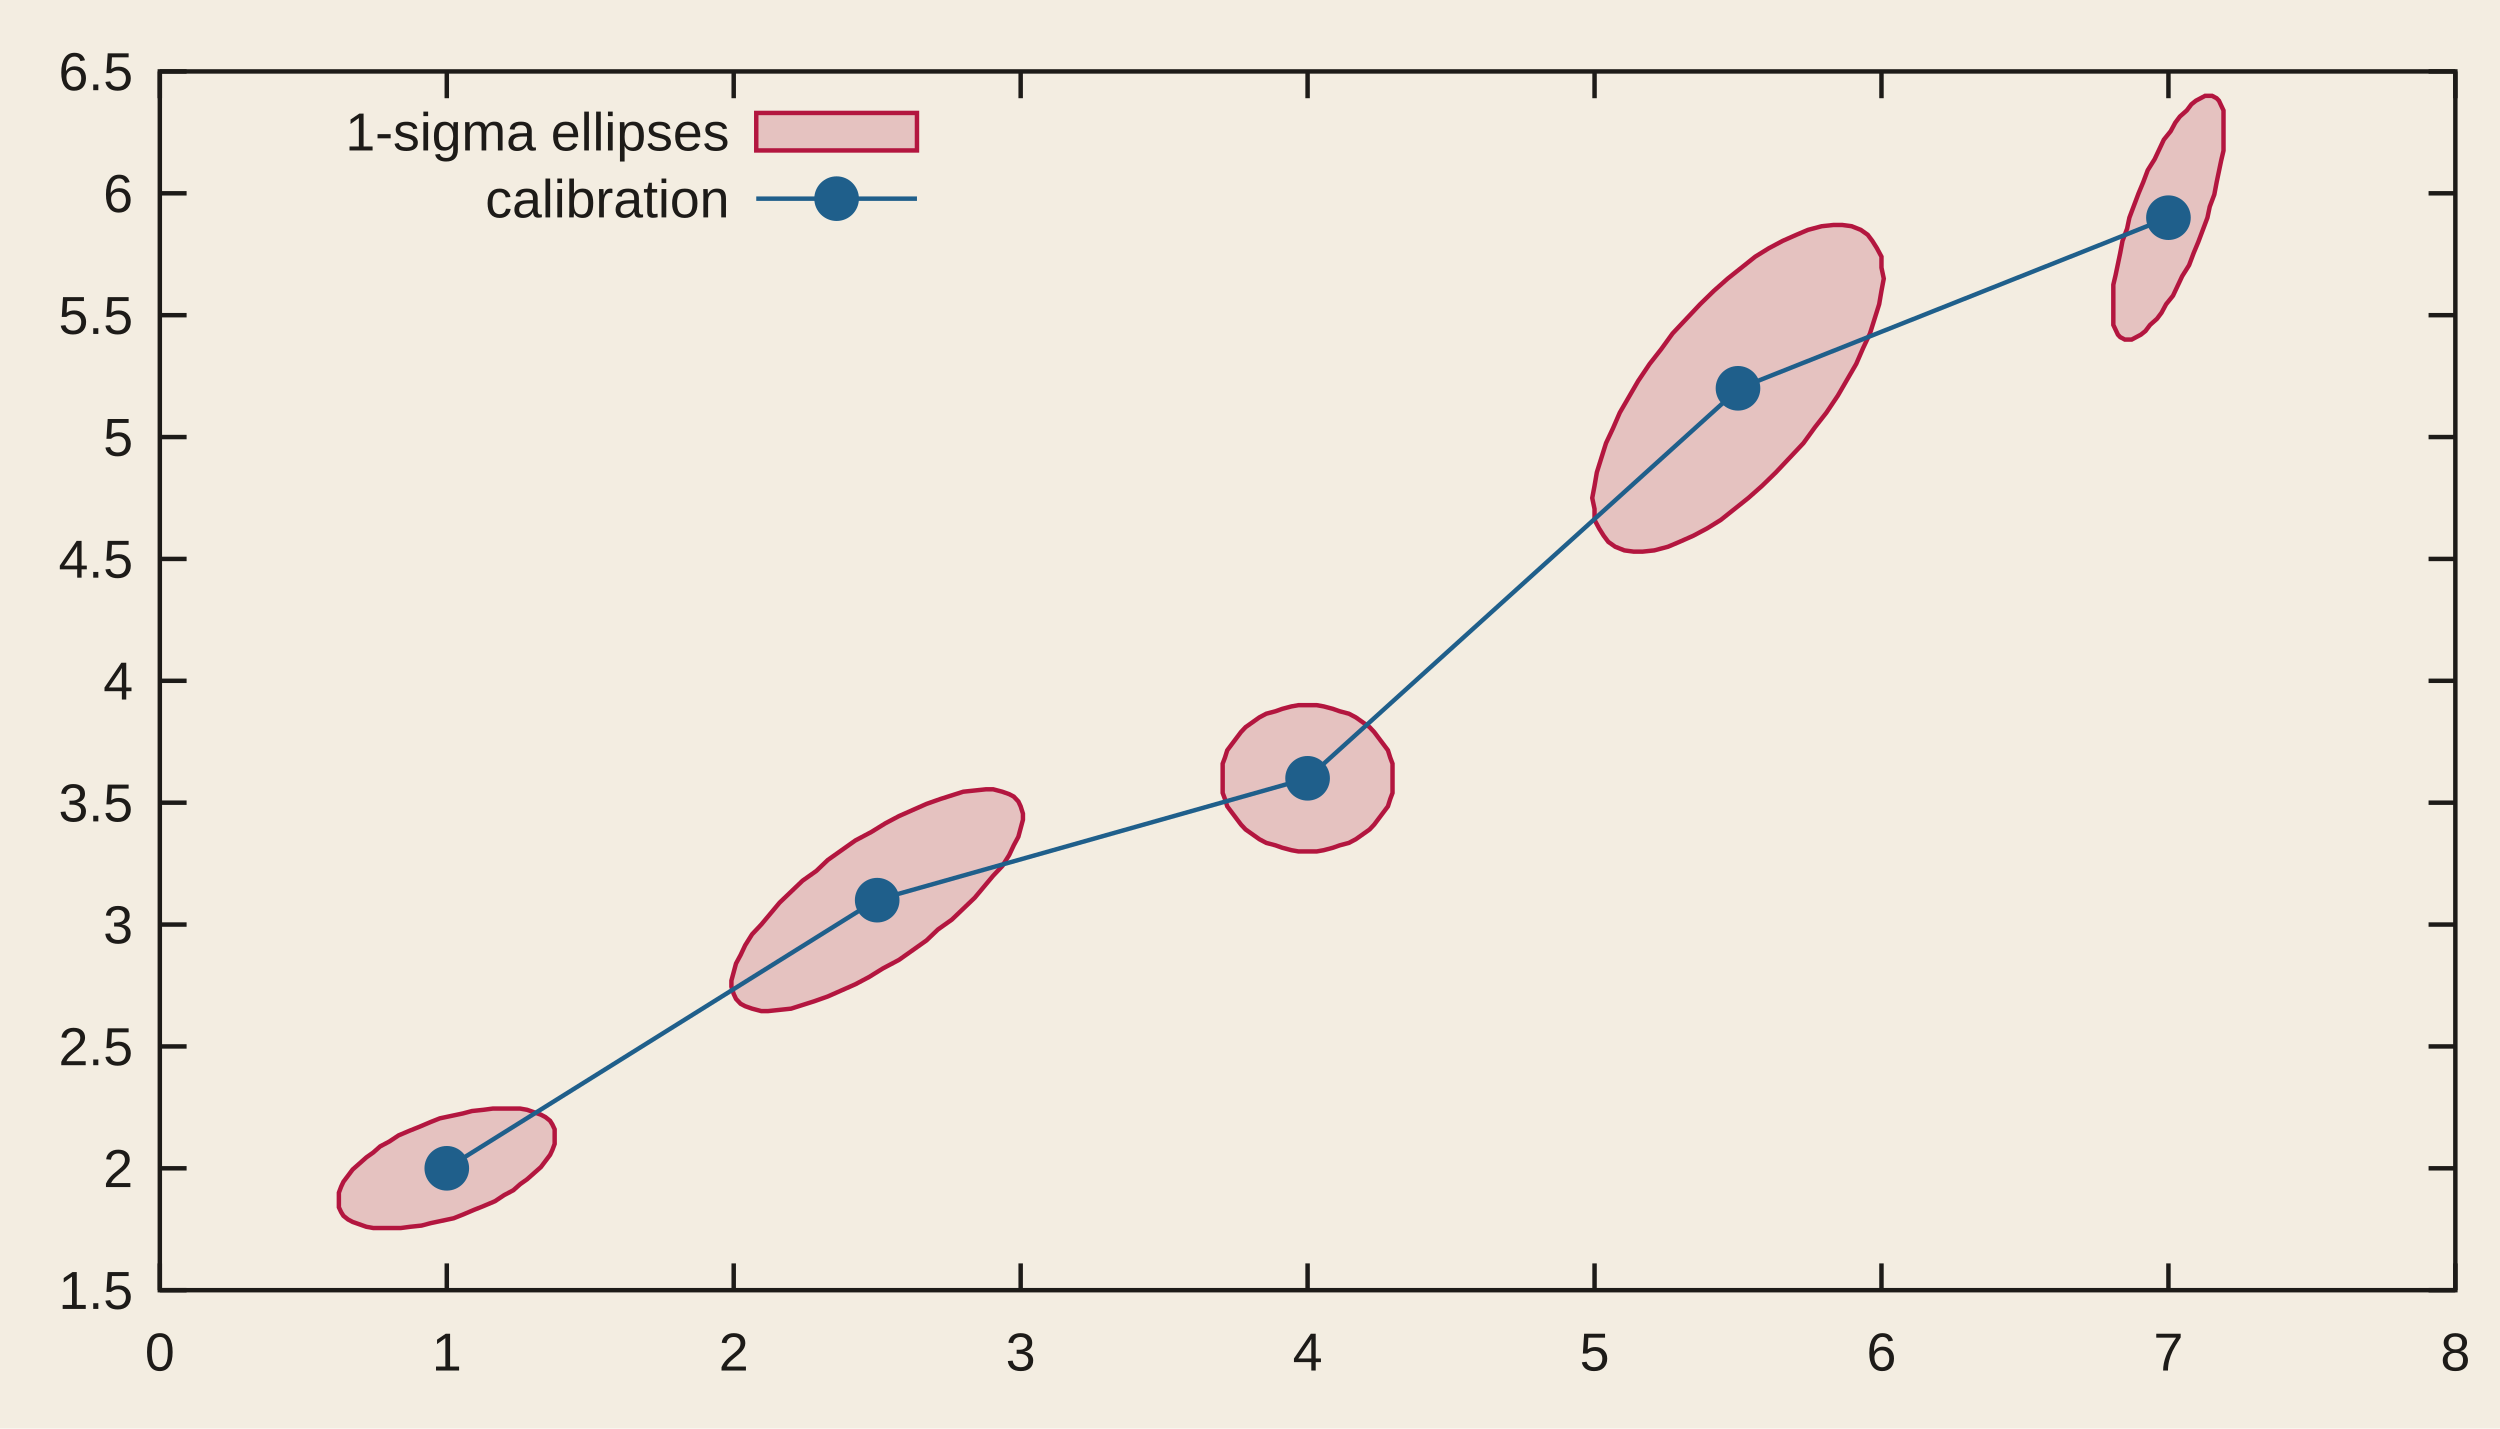
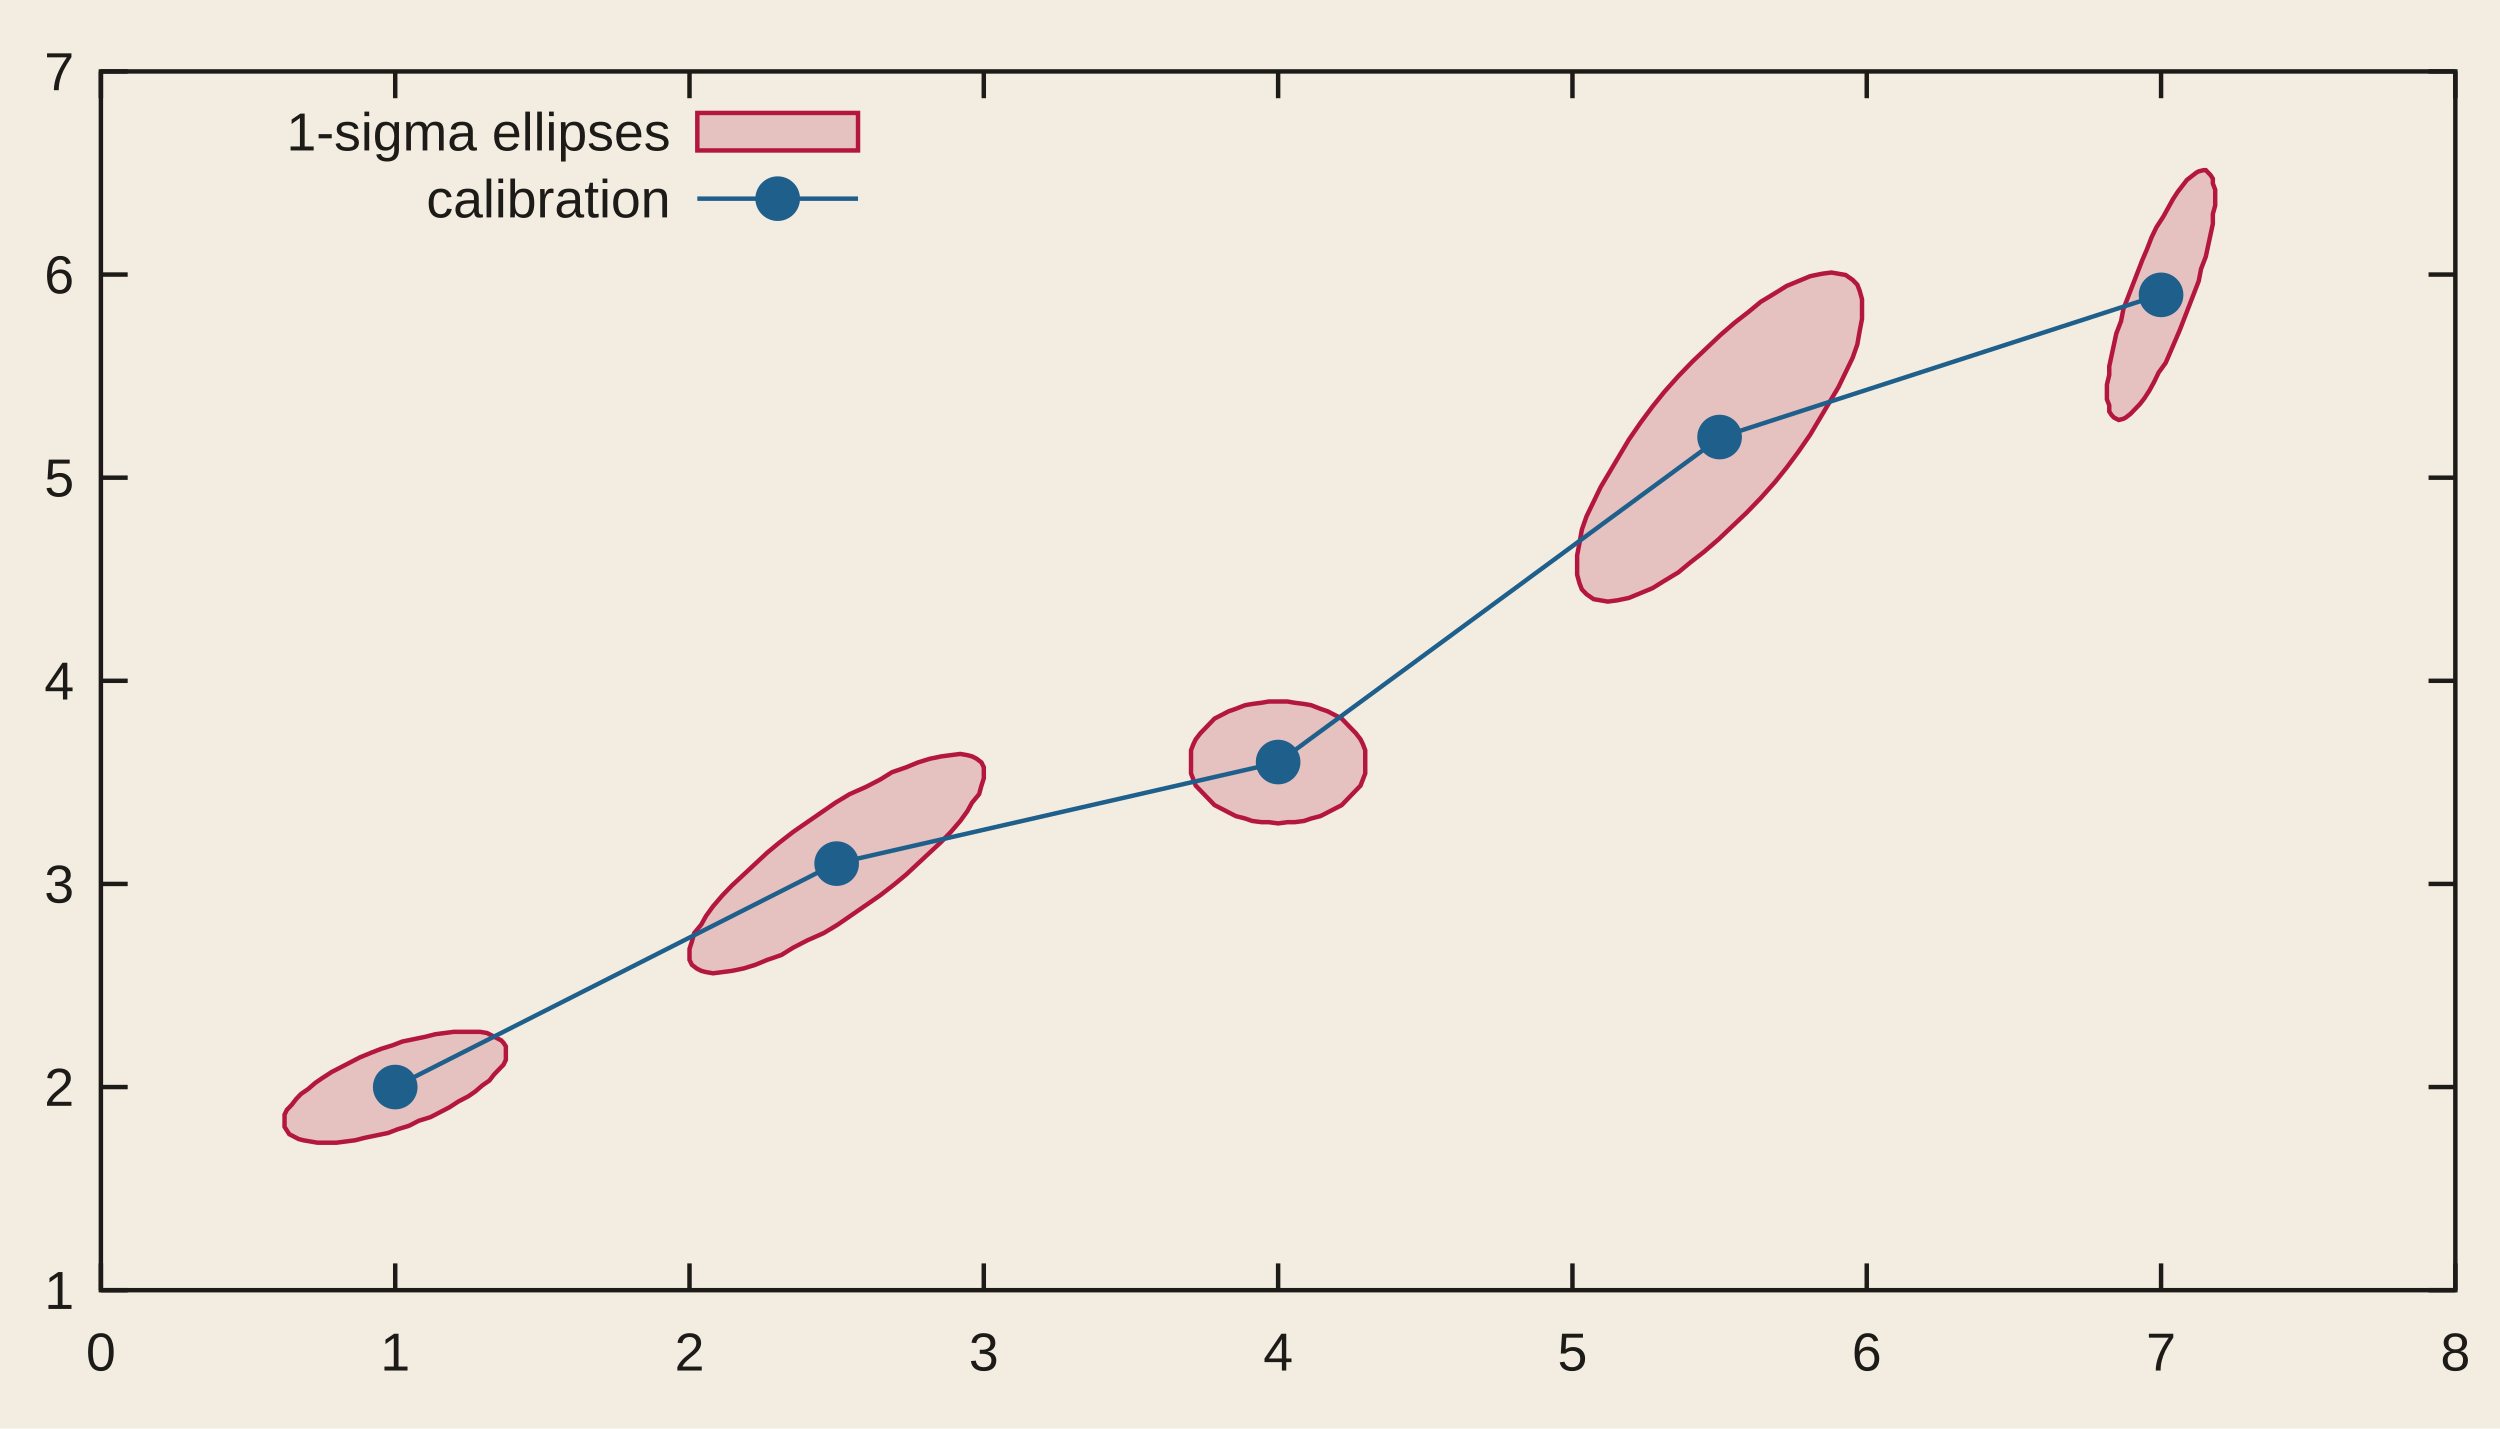
<svg xmlns="http://www.w3.org/2000/svg" width="560" height="320" viewBox="0 0 560 320" font-family="Arial,Helvetica,sans-serif" font-size="12" fill="#1d1b18" data-theme="washi" data-frame="#1d1b18" data-grid-color="#a69a85">
  <rect x="0" y="0" width="560" height="320" fill="#f3ede1" stroke="none" stroke-width="0" />
-   <g class="fs-axes" data-area="35.8 550 16 289" data-x="0 8e0" data-y="1.5e0 6.5e0" data-log="0 0" data-grid="0" data-font-size="12" data-xformat="%h" data-yformat="%h">
+   <g class="fs-axes" data-area="22.6 550 16 289" data-x="0 8e0" data-y="1e0 7e0" data-log="0 0" data-grid="0" data-font-size="12" data-xformat="%h" data-yformat="%h">
    <g class="fs-grid" display="none">
-       <polyline fill="none" stroke="#a69a85" stroke-width="0.5" stroke-dasharray="2,3" points="35.8,289 35.8,16" />
-       <polyline fill="none" stroke="#a69a85" stroke-width="0.5" stroke-dasharray="2,3" points="100.08,289 100.08,16" />
-       <polyline fill="none" stroke="#a69a85" stroke-width="0.5" stroke-dasharray="2,3" points="164.35,289 164.35,16" />
-       <polyline fill="none" stroke="#a69a85" stroke-width="0.5" stroke-dasharray="2,3" points="228.63,289 228.63,16" />
-       <polyline fill="none" stroke="#a69a85" stroke-width="0.5" stroke-dasharray="2,3" points="292.9,289 292.9,16" />
-       <polyline fill="none" stroke="#a69a85" stroke-width="0.5" stroke-dasharray="2,3" points="357.18,289 357.18,16" />
-       <polyline fill="none" stroke="#a69a85" stroke-width="0.5" stroke-dasharray="2,3" points="421.45,289 421.45,16" />
-       <polyline fill="none" stroke="#a69a85" stroke-width="0.5" stroke-dasharray="2,3" points="485.73,289 485.73,16" />
+       <polyline fill="none" stroke="#a69a85" stroke-width="0.5" stroke-dasharray="2,3" points="22.6,289 22.6,16" />
+       <polyline fill="none" stroke="#a69a85" stroke-width="0.5" stroke-dasharray="2,3" points="88.53,289 88.53,16" />
+       <polyline fill="none" stroke="#a69a85" stroke-width="0.5" stroke-dasharray="2,3" points="154.45,289 154.45,16" />
+       <polyline fill="none" stroke="#a69a85" stroke-width="0.5" stroke-dasharray="2,3" points="220.37,289 220.37,16" />
+       <polyline fill="none" stroke="#a69a85" stroke-width="0.5" stroke-dasharray="2,3" points="286.3,289 286.3,16" />
+       <polyline fill="none" stroke="#a69a85" stroke-width="0.5" stroke-dasharray="2,3" points="352.23,289 352.23,16" />
+       <polyline fill="none" stroke="#a69a85" stroke-width="0.5" stroke-dasharray="2,3" points="418.15,289 418.15,16" />
+       <polyline fill="none" stroke="#a69a85" stroke-width="0.5" stroke-dasharray="2,3" points="484.08,289 484.08,16" />
      <polyline fill="none" stroke="#a69a85" stroke-width="0.5" stroke-dasharray="2,3" points="550,289 550,16" />
-       <polyline fill="none" stroke="#a69a85" stroke-width="0.5" stroke-dasharray="2,3" points="35.8,289 550,289" />
-       <polyline fill="none" stroke="#a69a85" stroke-width="0.5" stroke-dasharray="2,3" points="35.8,261.7 550,261.7" />
-       <polyline fill="none" stroke="#a69a85" stroke-width="0.5" stroke-dasharray="2,3" points="35.8,234.4 550,234.4" />
-       <polyline fill="none" stroke="#a69a85" stroke-width="0.5" stroke-dasharray="2,3" points="35.8,207.1 550,207.1" />
-       <polyline fill="none" stroke="#a69a85" stroke-width="0.5" stroke-dasharray="2,3" points="35.8,179.8 550,179.8" />
-       <polyline fill="none" stroke="#a69a85" stroke-width="0.5" stroke-dasharray="2,3" points="35.8,152.5 550,152.5" />
-       <polyline fill="none" stroke="#a69a85" stroke-width="0.5" stroke-dasharray="2,3" points="35.8,125.2 550,125.2" />
-       <polyline fill="none" stroke="#a69a85" stroke-width="0.5" stroke-dasharray="2,3" points="35.8,97.9 550,97.9" />
-       <polyline fill="none" stroke="#a69a85" stroke-width="0.5" stroke-dasharray="2,3" points="35.8,70.6 550,70.6" />
-       <polyline fill="none" stroke="#a69a85" stroke-width="0.5" stroke-dasharray="2,3" points="35.8,43.3 550,43.3" />
-       <polyline fill="none" stroke="#a69a85" stroke-width="0.5" stroke-dasharray="2,3" points="35.8,16 550,16" />
+       <polyline fill="none" stroke="#a69a85" stroke-width="0.5" stroke-dasharray="2,3" points="22.6,289 550,289" />
+       <polyline fill="none" stroke="#a69a85" stroke-width="0.5" stroke-dasharray="2,3" points="22.6,243.5 550,243.5" />
+       <polyline fill="none" stroke="#a69a85" stroke-width="0.5" stroke-dasharray="2,3" points="22.6,198 550,198" />
+       <polyline fill="none" stroke="#a69a85" stroke-width="0.5" stroke-dasharray="2,3" points="22.6,152.5 550,152.5" />
+       <polyline fill="none" stroke="#a69a85" stroke-width="0.5" stroke-dasharray="2,3" points="22.6,107 550,107" />
+       <polyline fill="none" stroke="#a69a85" stroke-width="0.5" stroke-dasharray="2,3" points="22.6,61.5 550,61.5" />
+       <polyline fill="none" stroke="#a69a85" stroke-width="0.5" stroke-dasharray="2,3" points="22.6,16 550,16" />
    </g>
-     <svg class="fs-plot" x="35.8" y="16" width="514.2" height="273" viewBox="0 0 1 1" preserveAspectRatio="none" overflow="hidden">
+     <svg class="fs-plot" x="22.6" y="16" width="527.4" height="273" viewBox="0 0 1 1" preserveAspectRatio="none" overflow="hidden">
      <g class="fs-series" data-series="1">
-         <path fill="#b3163f" fill-opacity="0.2" stroke="#b3163f" stroke-width="1" stroke-linejoin="miter" vector-effect="non-scaling-stroke" d="M0.172,0.868 0.171,0.864 0.17,0.861 0.168,0.858 0.166,0.856 0.163,0.854 0.16,0.852 0.157,0.851 0.153,0.851 0.149,0.851 0.145,0.851 0.141,0.852 0.136,0.853 0.132,0.855 0.127,0.857 0.122,0.859 0.118,0.862 0.113,0.866 0.109,0.869 0.104,0.873 0.1,0.878 0.096,0.882 0.093,0.887 0.09,0.891 0.087,0.896 0.084,0.901 0.082,0.906 0.08,0.911 0.079,0.915 0.078,0.92 0.078,0.924 0.078,0.928 0.078,0.932 0.079,0.936 0.08,0.939 0.082,0.942 0.084,0.944 0.087,0.946 0.09,0.948 0.093,0.949 0.097,0.949 0.101,0.949 0.105,0.949 0.109,0.948 0.114,0.947 0.118,0.945 0.123,0.943 0.128,0.941 0.132,0.938 0.137,0.934 0.141,0.931 0.146,0.927 0.15,0.922 0.154,0.918 0.157,0.913 0.16,0.909 0.163,0.904 0.166,0.899 0.168,0.894 0.17,0.889 0.171,0.885 0.172,0.88 0.172,0.876 0.172,0.872 0.172,0.868Z" />
-         <path fill="#b3163f" fill-opacity="0.2" stroke="#b3163f" stroke-width="1" stroke-linejoin="miter" vector-effect="non-scaling-stroke" d="M0.374,0.599 0.372,0.595 0.37,0.593 0.367,0.591 0.363,0.589 0.36,0.589 0.355,0.59 0.35,0.591 0.345,0.594 0.34,0.597 0.334,0.601 0.328,0.606 0.322,0.611 0.316,0.617 0.31,0.624 0.303,0.631 0.297,0.639 0.291,0.647 0.286,0.656 0.28,0.664 0.275,0.673 0.27,0.682 0.266,0.691 0.262,0.7 0.258,0.708 0.255,0.717 0.253,0.725 0.251,0.732 0.25,0.739 0.249,0.746 0.249,0.751 0.25,0.757 0.251,0.761 0.253,0.765 0.255,0.767 0.258,0.769 0.262,0.771 0.265,0.771 0.27,0.77 0.275,0.769 0.28,0.766 0.285,0.763 0.291,0.759 0.297,0.754 0.303,0.749 0.309,0.743 0.315,0.736 0.322,0.729 0.328,0.721 0.334,0.713 0.339,0.704 0.345,0.696 0.35,0.687 0.355,0.678 0.359,0.669 0.363,0.66 0.367,0.652 0.37,0.643 0.372,0.635 0.374,0.628 0.375,0.621 0.376,0.614 0.376,0.609 0.375,0.603 0.374,0.599Z" />
-         <path fill="#b3163f" fill-opacity="0.2" stroke="#b3163f" stroke-width="1" stroke-linejoin="miter" vector-effect="non-scaling-stroke" d="M0.537,0.58 0.537,0.574 0.537,0.568 0.536,0.563 0.535,0.557 0.533,0.552 0.531,0.547 0.529,0.542 0.527,0.538 0.524,0.534 0.521,0.53 0.518,0.527 0.514,0.525 0.511,0.523 0.507,0.521 0.504,0.52 0.5,0.52 0.496,0.52 0.493,0.521 0.489,0.523 0.486,0.525 0.482,0.527 0.479,0.53 0.476,0.534 0.473,0.538 0.471,0.542 0.469,0.547 0.467,0.552 0.465,0.557 0.464,0.563 0.463,0.568 0.463,0.574 0.463,0.58 0.463,0.586 0.463,0.592 0.464,0.597 0.465,0.603 0.467,0.608 0.469,0.613 0.471,0.618 0.473,0.622 0.476,0.626 0.479,0.63 0.482,0.633 0.486,0.635 0.489,0.637 0.493,0.639 0.496,0.64 0.5,0.64 0.504,0.64 0.507,0.639 0.511,0.637 0.514,0.635 0.518,0.633 0.521,0.63 0.524,0.626 0.527,0.622 0.529,0.618 0.531,0.613 0.533,0.608 0.535,0.603 0.536,0.597 0.537,0.592 0.537,0.586 0.537,0.58Z" />
-         <path fill="#b3163f" fill-opacity="0.2" stroke="#b3163f" stroke-width="1" stroke-linejoin="miter" vector-effect="non-scaling-stroke" d="M0.744,0.134 0.741,0.13 0.737,0.127 0.733,0.126 0.729,0.126 0.724,0.127 0.718,0.13 0.713,0.134 0.707,0.139 0.701,0.145 0.695,0.152 0.689,0.161 0.683,0.17 0.677,0.18 0.671,0.191 0.665,0.203 0.659,0.215 0.654,0.228 0.649,0.24 0.644,0.254 0.64,0.267 0.636,0.28 0.633,0.293 0.63,0.305 0.628,0.317 0.626,0.329 0.625,0.34 0.624,0.35 0.625,0.359 0.625,0.368 0.627,0.375 0.629,0.381 0.631,0.386 0.634,0.39 0.638,0.393 0.642,0.394 0.646,0.394 0.651,0.393 0.657,0.39 0.662,0.386 0.668,0.381 0.674,0.375 0.68,0.368 0.686,0.359 0.692,0.35 0.698,0.34 0.704,0.329 0.71,0.317 0.716,0.305 0.721,0.292 0.726,0.28 0.731,0.266 0.735,0.253 0.739,0.24 0.742,0.227 0.745,0.215 0.747,0.203 0.749,0.191 0.75,0.18 0.751,0.17 0.75,0.161 0.75,0.152 0.748,0.145 0.746,0.139 0.744,0.134Z" />
-         <path fill="#b3163f" fill-opacity="0.2" stroke="#b3163f" stroke-width="1" stroke-linejoin="miter" vector-effect="non-scaling-stroke" d="M0.894,0.02 0.893,0.02 0.891,0.02 0.889,0.022 0.887,0.024 0.885,0.027 0.883,0.032 0.88,0.037 0.878,0.042 0.876,0.049 0.873,0.056 0.871,0.064 0.869,0.072 0.866,0.081 0.864,0.091 0.862,0.1 0.86,0.11 0.858,0.12 0.857,0.129 0.855,0.139 0.854,0.149 0.853,0.158 0.852,0.167 0.851,0.175 0.851,0.183 0.851,0.19 0.851,0.197 0.851,0.203 0.851,0.208 0.852,0.212 0.853,0.216 0.854,0.218 0.856,0.22 0.857,0.22 0.859,0.22 0.861,0.218 0.863,0.216 0.865,0.213 0.867,0.208 0.87,0.203 0.872,0.198 0.874,0.191 0.877,0.184 0.879,0.176 0.881,0.168 0.884,0.159 0.886,0.149 0.888,0.14 0.89,0.13 0.892,0.12 0.893,0.111 0.895,0.101 0.896,0.091 0.897,0.082 0.898,0.073 0.899,0.065 0.899,0.057 0.899,0.05 0.899,0.043 0.899,0.037 0.899,0.032 0.898,0.028 0.897,0.024 0.896,0.022 0.894,0.02Z" />
+         <path fill="#b3163f" fill-opacity="0.2" stroke="#b3163f" stroke-width="1" stroke-linejoin="miter" vector-effect="non-scaling-stroke" d="M0.172,0.8 0.171,0.797 0.17,0.795 0.168,0.793 0.166,0.791 0.164,0.789 0.161,0.788 0.158,0.788 0.154,0.788 0.15,0.788 0.146,0.789 0.142,0.79 0.138,0.792 0.133,0.794 0.128,0.796 0.124,0.799 0.119,0.802 0.115,0.805 0.11,0.809 0.106,0.813 0.102,0.817 0.098,0.821 0.094,0.826 0.091,0.83 0.088,0.835 0.085,0.839 0.083,0.843 0.081,0.848 0.079,0.852 0.078,0.856 0.078,0.86 0.078,0.863 0.078,0.866 0.079,0.869 0.08,0.872 0.082,0.874 0.084,0.876 0.086,0.877 0.089,0.878 0.092,0.879 0.096,0.879 0.1,0.879 0.104,0.878 0.108,0.877 0.112,0.875 0.117,0.873 0.122,0.871 0.126,0.868 0.131,0.865 0.135,0.861 0.14,0.858 0.144,0.854 0.148,0.85 0.152,0.845 0.156,0.841 0.159,0.837 0.162,0.832 0.165,0.828 0.167,0.823 0.169,0.819 0.171,0.815 0.172,0.811 0.172,0.807 0.172,0.804 0.172,0.8Z" />
+         <path fill="#b3163f" fill-opacity="0.2" stroke="#b3163f" stroke-width="1" stroke-linejoin="miter" vector-effect="non-scaling-stroke" d="M0.374,0.567 0.372,0.564 0.37,0.562 0.368,0.561 0.365,0.56 0.361,0.561 0.357,0.562 0.352,0.564 0.347,0.567 0.342,0.571 0.336,0.575 0.331,0.581 0.325,0.587 0.318,0.593 0.312,0.6 0.306,0.608 0.3,0.616 0.294,0.624 0.288,0.633 0.283,0.641 0.278,0.65 0.273,0.659 0.268,0.668 0.264,0.676 0.26,0.685 0.257,0.693 0.255,0.7 0.252,0.707 0.251,0.714 0.25,0.72 0.25,0.725 0.25,0.729 0.251,0.733 0.253,0.736 0.255,0.738 0.257,0.739 0.26,0.74 0.264,0.739 0.268,0.738 0.273,0.736 0.278,0.733 0.283,0.729 0.289,0.725 0.294,0.719 0.3,0.713 0.307,0.707 0.313,0.7 0.319,0.692 0.325,0.684 0.331,0.676 0.337,0.667 0.342,0.659 0.347,0.65 0.352,0.641 0.357,0.632 0.361,0.624 0.365,0.615 0.368,0.607 0.37,0.6 0.373,0.593 0.374,0.586 0.375,0.58 0.375,0.575 0.375,0.571 0.374,0.567Z" />
+         <path fill="#b3163f" fill-opacity="0.2" stroke="#b3163f" stroke-width="1" stroke-linejoin="miter" vector-effect="non-scaling-stroke" d="M0.537,0.567 0.537,0.562 0.537,0.557 0.536,0.552 0.535,0.548 0.533,0.543 0.531,0.539 0.529,0.535 0.527,0.531 0.524,0.528 0.521,0.525 0.518,0.523 0.514,0.52 0.511,0.519 0.507,0.518 0.504,0.517 0.5,0.517 0.496,0.517 0.493,0.518 0.489,0.519 0.486,0.52 0.482,0.523 0.479,0.525 0.476,0.528 0.473,0.531 0.471,0.535 0.469,0.539 0.467,0.543 0.465,0.548 0.464,0.552 0.463,0.557 0.463,0.562 0.463,0.567 0.463,0.572 0.463,0.576 0.464,0.581 0.465,0.586 0.467,0.59 0.469,0.594 0.471,0.598 0.473,0.602 0.476,0.605 0.479,0.608 0.482,0.611 0.486,0.613 0.489,0.615 0.493,0.616 0.496,0.616 0.5,0.617 0.504,0.616 0.507,0.616 0.511,0.615 0.514,0.613 0.518,0.611 0.521,0.608 0.524,0.605 0.527,0.602 0.529,0.598 0.531,0.594 0.533,0.59 0.535,0.586 0.536,0.581 0.537,0.576 0.537,0.572 0.537,0.567Z" />
+         <path fill="#b3163f" fill-opacity="0.2" stroke="#b3163f" stroke-width="1" stroke-linejoin="miter" vector-effect="non-scaling-stroke" d="M0.744,0.171 0.741,0.167 0.738,0.166 0.735,0.165 0.731,0.166 0.726,0.168 0.721,0.172 0.716,0.176 0.711,0.182 0.705,0.189 0.7,0.197 0.694,0.206 0.688,0.216 0.682,0.227 0.676,0.238 0.67,0.25 0.664,0.263 0.659,0.275 0.654,0.288 0.649,0.302 0.645,0.315 0.641,0.328 0.637,0.341 0.634,0.353 0.631,0.365 0.629,0.376 0.628,0.387 0.627,0.397 0.627,0.405 0.627,0.413 0.628,0.42 0.629,0.425 0.631,0.429 0.634,0.433 0.637,0.434 0.64,0.435 0.644,0.434 0.649,0.432 0.654,0.428 0.659,0.424 0.664,0.418 0.67,0.411 0.675,0.403 0.681,0.394 0.687,0.384 0.693,0.373 0.699,0.362 0.705,0.35 0.711,0.337 0.716,0.325 0.721,0.312 0.726,0.298 0.73,0.285 0.734,0.272 0.738,0.259 0.741,0.247 0.744,0.235 0.746,0.224 0.747,0.213 0.748,0.203 0.748,0.195 0.748,0.187 0.747,0.18 0.746,0.175 0.744,0.171Z" />
+         <path fill="#b3163f" fill-opacity="0.2" stroke="#b3163f" stroke-width="1" stroke-linejoin="miter" vector-effect="non-scaling-stroke" d="M0.894,0.081 0.893,0.081 0.891,0.082 0.89,0.083 0.888,0.086 0.886,0.089 0.884,0.094 0.882,0.099 0.88,0.105 0.878,0.112 0.876,0.119 0.873,0.128 0.871,0.136 0.869,0.146 0.867,0.155 0.865,0.165 0.863,0.175 0.861,0.185 0.859,0.195 0.858,0.205 0.856,0.215 0.855,0.224 0.854,0.233 0.853,0.242 0.853,0.249 0.852,0.257 0.852,0.263 0.852,0.269 0.853,0.274 0.853,0.279 0.854,0.282 0.855,0.284 0.856,0.285 0.857,0.286 0.859,0.285 0.86,0.284 0.862,0.281 0.864,0.277 0.866,0.273 0.868,0.268 0.87,0.262 0.872,0.255 0.874,0.247 0.877,0.239 0.879,0.23 0.881,0.221 0.883,0.212 0.885,0.202 0.887,0.192 0.889,0.182 0.891,0.172 0.892,0.162 0.894,0.152 0.895,0.143 0.896,0.134 0.897,0.125 0.897,0.117 0.898,0.11 0.898,0.103 0.898,0.097 0.897,0.092 0.897,0.088 0.896,0.085 0.895,0.083 0.894,0.081Z" />
      </g>
      <g class="fs-series" data-series="2">
-         <polyline fill="none" stroke="#1f5f8b" stroke-width="1" stroke-linejoin="round" vector-effect="non-scaling-stroke" points="0.125,0.9 0.312,0.68 0.5,0.58 0.688,0.26 0.875,0.12" />
-         <path class="fs-pts" data-pt="7" data-size="9" data-lw="1" data-color="#1f5f8b" fill="none" stroke="none" d="M0.125,0.9 M0.312,0.68 M0.5,0.58 M0.688,0.26 M0.875,0.12" />
+         <polyline fill="none" stroke="#1f5f8b" stroke-width="1" stroke-linejoin="round" vector-effect="non-scaling-stroke" points="0.125,0.833 0.312,0.65 0.5,0.567 0.688,0.3 0.875,0.183" />
+         <path class="fs-pts" data-pt="7" data-size="9" data-lw="1" data-color="#1f5f8b" fill="none" stroke="none" d="M0.125,0.833 M0.312,0.65 M0.5,0.567 M0.688,0.3 M0.875,0.183" />
      </g>
    </svg>
-     <svg class="fs-marks" x="35.8" y="16" width="514.2" height="273" viewBox="0 0 514.2 273" overflow="hidden">
-       <path data-series="2" fill="#1f5f8b" stroke="#1f5f8b" stroke-width="1" d="M59.78,245.7A4.5,4.5 0 1 0 68.78,245.7A4.5,4.5 0 1 0 59.78,245.7ZM156.19,185.64A4.5,4.5 0 1 0 165.19,185.64A4.5,4.5 0 1 0 156.19,185.64ZM252.6,158.34A4.5,4.5 0 1 0 261.6,158.34A4.5,4.5 0 1 0 252.6,158.34ZM349.01,70.98A4.5,4.5 0 1 0 358.01,70.98A4.5,4.5 0 1 0 349.01,70.98ZM445.43,32.76A4.5,4.5 0 1 0 454.43,32.76A4.5,4.5 0 1 0 445.43,32.76Z" />
+     <svg class="fs-marks" x="22.6" y="16" width="527.4" height="273" viewBox="0 0 527.4 273" overflow="hidden">
+       <path data-series="2" fill="#1f5f8b" stroke="#1f5f8b" stroke-width="1" d="M61.43,227.5A4.5,4.5 0 1 0 70.43,227.5A4.5,4.5 0 1 0 61.43,227.5ZM160.31,177.45A4.5,4.5 0 1 0 169.31,177.45A4.5,4.5 0 1 0 160.31,177.45ZM259.2,154.7A4.5,4.5 0 1 0 268.2,154.7A4.5,4.5 0 1 0 259.2,154.7ZM358.09,81.9A4.5,4.5 0 1 0 367.09,81.9A4.5,4.5 0 1 0 358.09,81.9ZM456.98,50.05A4.5,4.5 0 1 0 465.98,50.05A4.5,4.5 0 1 0 456.98,50.05Z" />
    </svg>
-     <rect x="35.8" y="16" width="514.2" height="273" fill="none" stroke="#1d1b18" stroke-width="1" />
+     <rect x="22.6" y="16" width="527.4" height="273" fill="none" stroke="#1d1b18" stroke-width="1" />
    <g class="fs-xticks">
-       <polyline fill="none" stroke="#1d1b18" stroke-width="1" points="35.8,289 35.8,283" />
-       <polyline fill="none" stroke="#1d1b18" stroke-width="1" points="35.8,16 35.8,22" />
-       <text x="35.8" y="307" text-anchor="middle">0</text>
-       <polyline fill="none" stroke="#1d1b18" stroke-width="1" points="100.08,289 100.08,283" />
-       <polyline fill="none" stroke="#1d1b18" stroke-width="1" points="100.08,16 100.08,22" />
-       <text x="100.08" y="307" text-anchor="middle">1</text>
-       <polyline fill="none" stroke="#1d1b18" stroke-width="1" points="164.35,289 164.35,283" />
-       <polyline fill="none" stroke="#1d1b18" stroke-width="1" points="164.35,16 164.35,22" />
-       <text x="164.35" y="307" text-anchor="middle">2</text>
-       <polyline fill="none" stroke="#1d1b18" stroke-width="1" points="228.63,289 228.63,283" />
-       <polyline fill="none" stroke="#1d1b18" stroke-width="1" points="228.63,16 228.63,22" />
-       <text x="228.63" y="307" text-anchor="middle">3</text>
-       <polyline fill="none" stroke="#1d1b18" stroke-width="1" points="292.9,289 292.9,283" />
-       <polyline fill="none" stroke="#1d1b18" stroke-width="1" points="292.9,16 292.9,22" />
-       <text x="292.9" y="307" text-anchor="middle">4</text>
-       <polyline fill="none" stroke="#1d1b18" stroke-width="1" points="357.18,289 357.18,283" />
-       <polyline fill="none" stroke="#1d1b18" stroke-width="1" points="357.18,16 357.18,22" />
-       <text x="357.18" y="307" text-anchor="middle">5</text>
-       <polyline fill="none" stroke="#1d1b18" stroke-width="1" points="421.45,289 421.45,283" />
-       <polyline fill="none" stroke="#1d1b18" stroke-width="1" points="421.45,16 421.45,22" />
-       <text x="421.45" y="307" text-anchor="middle">6</text>
-       <polyline fill="none" stroke="#1d1b18" stroke-width="1" points="485.73,289 485.73,283" />
-       <polyline fill="none" stroke="#1d1b18" stroke-width="1" points="485.73,16 485.73,22" />
-       <text x="485.73" y="307" text-anchor="middle">7</text>
+       <polyline fill="none" stroke="#1d1b18" stroke-width="1" points="22.6,289 22.6,283" />
+       <polyline fill="none" stroke="#1d1b18" stroke-width="1" points="22.6,16 22.6,22" />
+       <text x="22.6" y="307" text-anchor="middle">0</text>
+       <polyline fill="none" stroke="#1d1b18" stroke-width="1" points="88.53,289 88.53,283" />
+       <polyline fill="none" stroke="#1d1b18" stroke-width="1" points="88.53,16 88.53,22" />
+       <text x="88.53" y="307" text-anchor="middle">1</text>
+       <polyline fill="none" stroke="#1d1b18" stroke-width="1" points="154.45,289 154.45,283" />
+       <polyline fill="none" stroke="#1d1b18" stroke-width="1" points="154.45,16 154.45,22" />
+       <text x="154.45" y="307" text-anchor="middle">2</text>
+       <polyline fill="none" stroke="#1d1b18" stroke-width="1" points="220.37,289 220.37,283" />
+       <polyline fill="none" stroke="#1d1b18" stroke-width="1" points="220.37,16 220.37,22" />
+       <text x="220.37" y="307" text-anchor="middle">3</text>
+       <polyline fill="none" stroke="#1d1b18" stroke-width="1" points="286.3,289 286.3,283" />
+       <polyline fill="none" stroke="#1d1b18" stroke-width="1" points="286.3,16 286.3,22" />
+       <text x="286.3" y="307" text-anchor="middle">4</text>
+       <polyline fill="none" stroke="#1d1b18" stroke-width="1" points="352.23,289 352.23,283" />
+       <polyline fill="none" stroke="#1d1b18" stroke-width="1" points="352.23,16 352.23,22" />
+       <text x="352.23" y="307" text-anchor="middle">5</text>
+       <polyline fill="none" stroke="#1d1b18" stroke-width="1" points="418.15,289 418.15,283" />
+       <polyline fill="none" stroke="#1d1b18" stroke-width="1" points="418.15,16 418.15,22" />
+       <text x="418.15" y="307" text-anchor="middle">6</text>
+       <polyline fill="none" stroke="#1d1b18" stroke-width="1" points="484.08,289 484.08,283" />
+       <polyline fill="none" stroke="#1d1b18" stroke-width="1" points="484.08,16 484.08,22" />
+       <text x="484.08" y="307" text-anchor="middle">7</text>
      <polyline fill="none" stroke="#1d1b18" stroke-width="1" points="550,289 550,283" />
      <polyline fill="none" stroke="#1d1b18" stroke-width="1" points="550,16 550,22" />
      <text x="550" y="307" text-anchor="middle">8</text>
    </g>
    <g class="fs-yticks">
-       <polyline fill="none" stroke="#1d1b18" stroke-width="1" points="35.8,289 41.8,289" />
+       <polyline fill="none" stroke="#1d1b18" stroke-width="1" points="22.6,289 28.6,289" />
      <polyline fill="none" stroke="#1d1b18" stroke-width="1" points="550,289 544,289" />
-       <text x="29.8" y="293.2" text-anchor="end">1.5</text>
-       <polyline fill="none" stroke="#1d1b18" stroke-width="1" points="35.8,261.7 41.8,261.7" />
-       <polyline fill="none" stroke="#1d1b18" stroke-width="1" points="550,261.7 544,261.7" />
-       <text x="29.8" y="265.9" text-anchor="end">2</text>
-       <polyline fill="none" stroke="#1d1b18" stroke-width="1" points="35.8,234.4 41.8,234.4" />
-       <polyline fill="none" stroke="#1d1b18" stroke-width="1" points="550,234.4 544,234.4" />
-       <text x="29.8" y="238.6" text-anchor="end">2.5</text>
-       <polyline fill="none" stroke="#1d1b18" stroke-width="1" points="35.8,207.1 41.8,207.1" />
-       <polyline fill="none" stroke="#1d1b18" stroke-width="1" points="550,207.1 544,207.1" />
-       <text x="29.8" y="211.3" text-anchor="end">3</text>
-       <polyline fill="none" stroke="#1d1b18" stroke-width="1" points="35.8,179.8 41.8,179.8" />
-       <polyline fill="none" stroke="#1d1b18" stroke-width="1" points="550,179.8 544,179.8" />
-       <text x="29.8" y="184" text-anchor="end">3.5</text>
-       <polyline fill="none" stroke="#1d1b18" stroke-width="1" points="35.8,152.5 41.8,152.5" />
+       <text x="16.6" y="293.2" text-anchor="end">1</text>
+       <polyline fill="none" stroke="#1d1b18" stroke-width="1" points="22.6,243.5 28.6,243.5" />
+       <polyline fill="none" stroke="#1d1b18" stroke-width="1" points="550,243.5 544,243.5" />
+       <text x="16.6" y="247.7" text-anchor="end">2</text>
+       <polyline fill="none" stroke="#1d1b18" stroke-width="1" points="22.6,198 28.6,198" />
+       <polyline fill="none" stroke="#1d1b18" stroke-width="1" points="550,198 544,198" />
+       <text x="16.6" y="202.2" text-anchor="end">3</text>
+       <polyline fill="none" stroke="#1d1b18" stroke-width="1" points="22.6,152.5 28.6,152.5" />
      <polyline fill="none" stroke="#1d1b18" stroke-width="1" points="550,152.5 544,152.5" />
-       <text x="29.8" y="156.7" text-anchor="end">4</text>
-       <polyline fill="none" stroke="#1d1b18" stroke-width="1" points="35.8,125.2 41.8,125.2" />
-       <polyline fill="none" stroke="#1d1b18" stroke-width="1" points="550,125.2 544,125.2" />
-       <text x="29.8" y="129.4" text-anchor="end">4.5</text>
-       <polyline fill="none" stroke="#1d1b18" stroke-width="1" points="35.8,97.9 41.8,97.9" />
-       <polyline fill="none" stroke="#1d1b18" stroke-width="1" points="550,97.9 544,97.9" />
-       <text x="29.8" y="102.1" text-anchor="end">5</text>
-       <polyline fill="none" stroke="#1d1b18" stroke-width="1" points="35.8,70.6 41.8,70.6" />
-       <polyline fill="none" stroke="#1d1b18" stroke-width="1" points="550,70.6 544,70.6" />
-       <text x="29.8" y="74.8" text-anchor="end">5.5</text>
-       <polyline fill="none" stroke="#1d1b18" stroke-width="1" points="35.8,43.3 41.8,43.3" />
-       <polyline fill="none" stroke="#1d1b18" stroke-width="1" points="550,43.3 544,43.3" />
-       <text x="29.8" y="47.5" text-anchor="end">6</text>
-       <polyline fill="none" stroke="#1d1b18" stroke-width="1" points="35.8,16 41.8,16" />
+       <text x="16.6" y="156.7" text-anchor="end">4</text>
+       <polyline fill="none" stroke="#1d1b18" stroke-width="1" points="22.6,107 28.6,107" />
+       <polyline fill="none" stroke="#1d1b18" stroke-width="1" points="550,107 544,107" />
+       <text x="16.6" y="111.2" text-anchor="end">5</text>
+       <polyline fill="none" stroke="#1d1b18" stroke-width="1" points="22.6,61.5 28.6,61.5" />
+       <polyline fill="none" stroke="#1d1b18" stroke-width="1" points="550,61.5 544,61.5" />
+       <text x="16.6" y="65.7" text-anchor="end">6</text>
+       <polyline fill="none" stroke="#1d1b18" stroke-width="1" points="22.6,16 28.6,16" />
      <polyline fill="none" stroke="#1d1b18" stroke-width="1" points="550,16 544,16" />
-       <text x="29.8" y="20.2" text-anchor="end">6.5</text>
+       <text x="16.6" y="20.2" text-anchor="end">7</text>
    </g>
    <g class="fs-key-entry" data-series="1">
-       <path fill="#b3163f" fill-opacity="0.2" stroke="#b3163f" stroke-width="1" stroke-linejoin="miter" d="M169.4,33.7 205.4,33.7 205.4,25.3 169.4,25.3Z" />
-       <text x="163.4" y="33.7" text-anchor="end">1-sigma ellipses</text>
+       <path fill="#b3163f" fill-opacity="0.2" stroke="#b3163f" stroke-width="1" stroke-linejoin="miter" d="M156.2,33.7 192.2,33.7 192.2,25.3 156.2,25.3Z" />
+       <text x="150.2" y="33.7" text-anchor="end">1-sigma ellipses</text>
    </g>
    <g class="fs-key-entry" data-series="2">
-       <polyline fill="none" stroke="#1f5f8b" stroke-width="1" points="169.4,44.5 205.4,44.5" />
-       <path fill="#1f5f8b" stroke="#1f5f8b" stroke-width="1" d="M182.9,44.5A4.5,4.5 0 1 0 191.9,44.5A4.5,4.5 0 1 0 182.9,44.5Z" />
-       <text x="163.4" y="48.7" text-anchor="end">calibration</text>
+       <polyline fill="none" stroke="#1f5f8b" stroke-width="1" points="156.2,44.5 192.2,44.5" />
+       <path fill="#1f5f8b" stroke="#1f5f8b" stroke-width="1" d="M169.7,44.5A4.5,4.5 0 1 0 178.7,44.5A4.5,4.5 0 1 0 169.7,44.5Z" />
+       <text x="150.2" y="48.7" text-anchor="end">calibration</text>
    </g>
  </g>
</svg>
